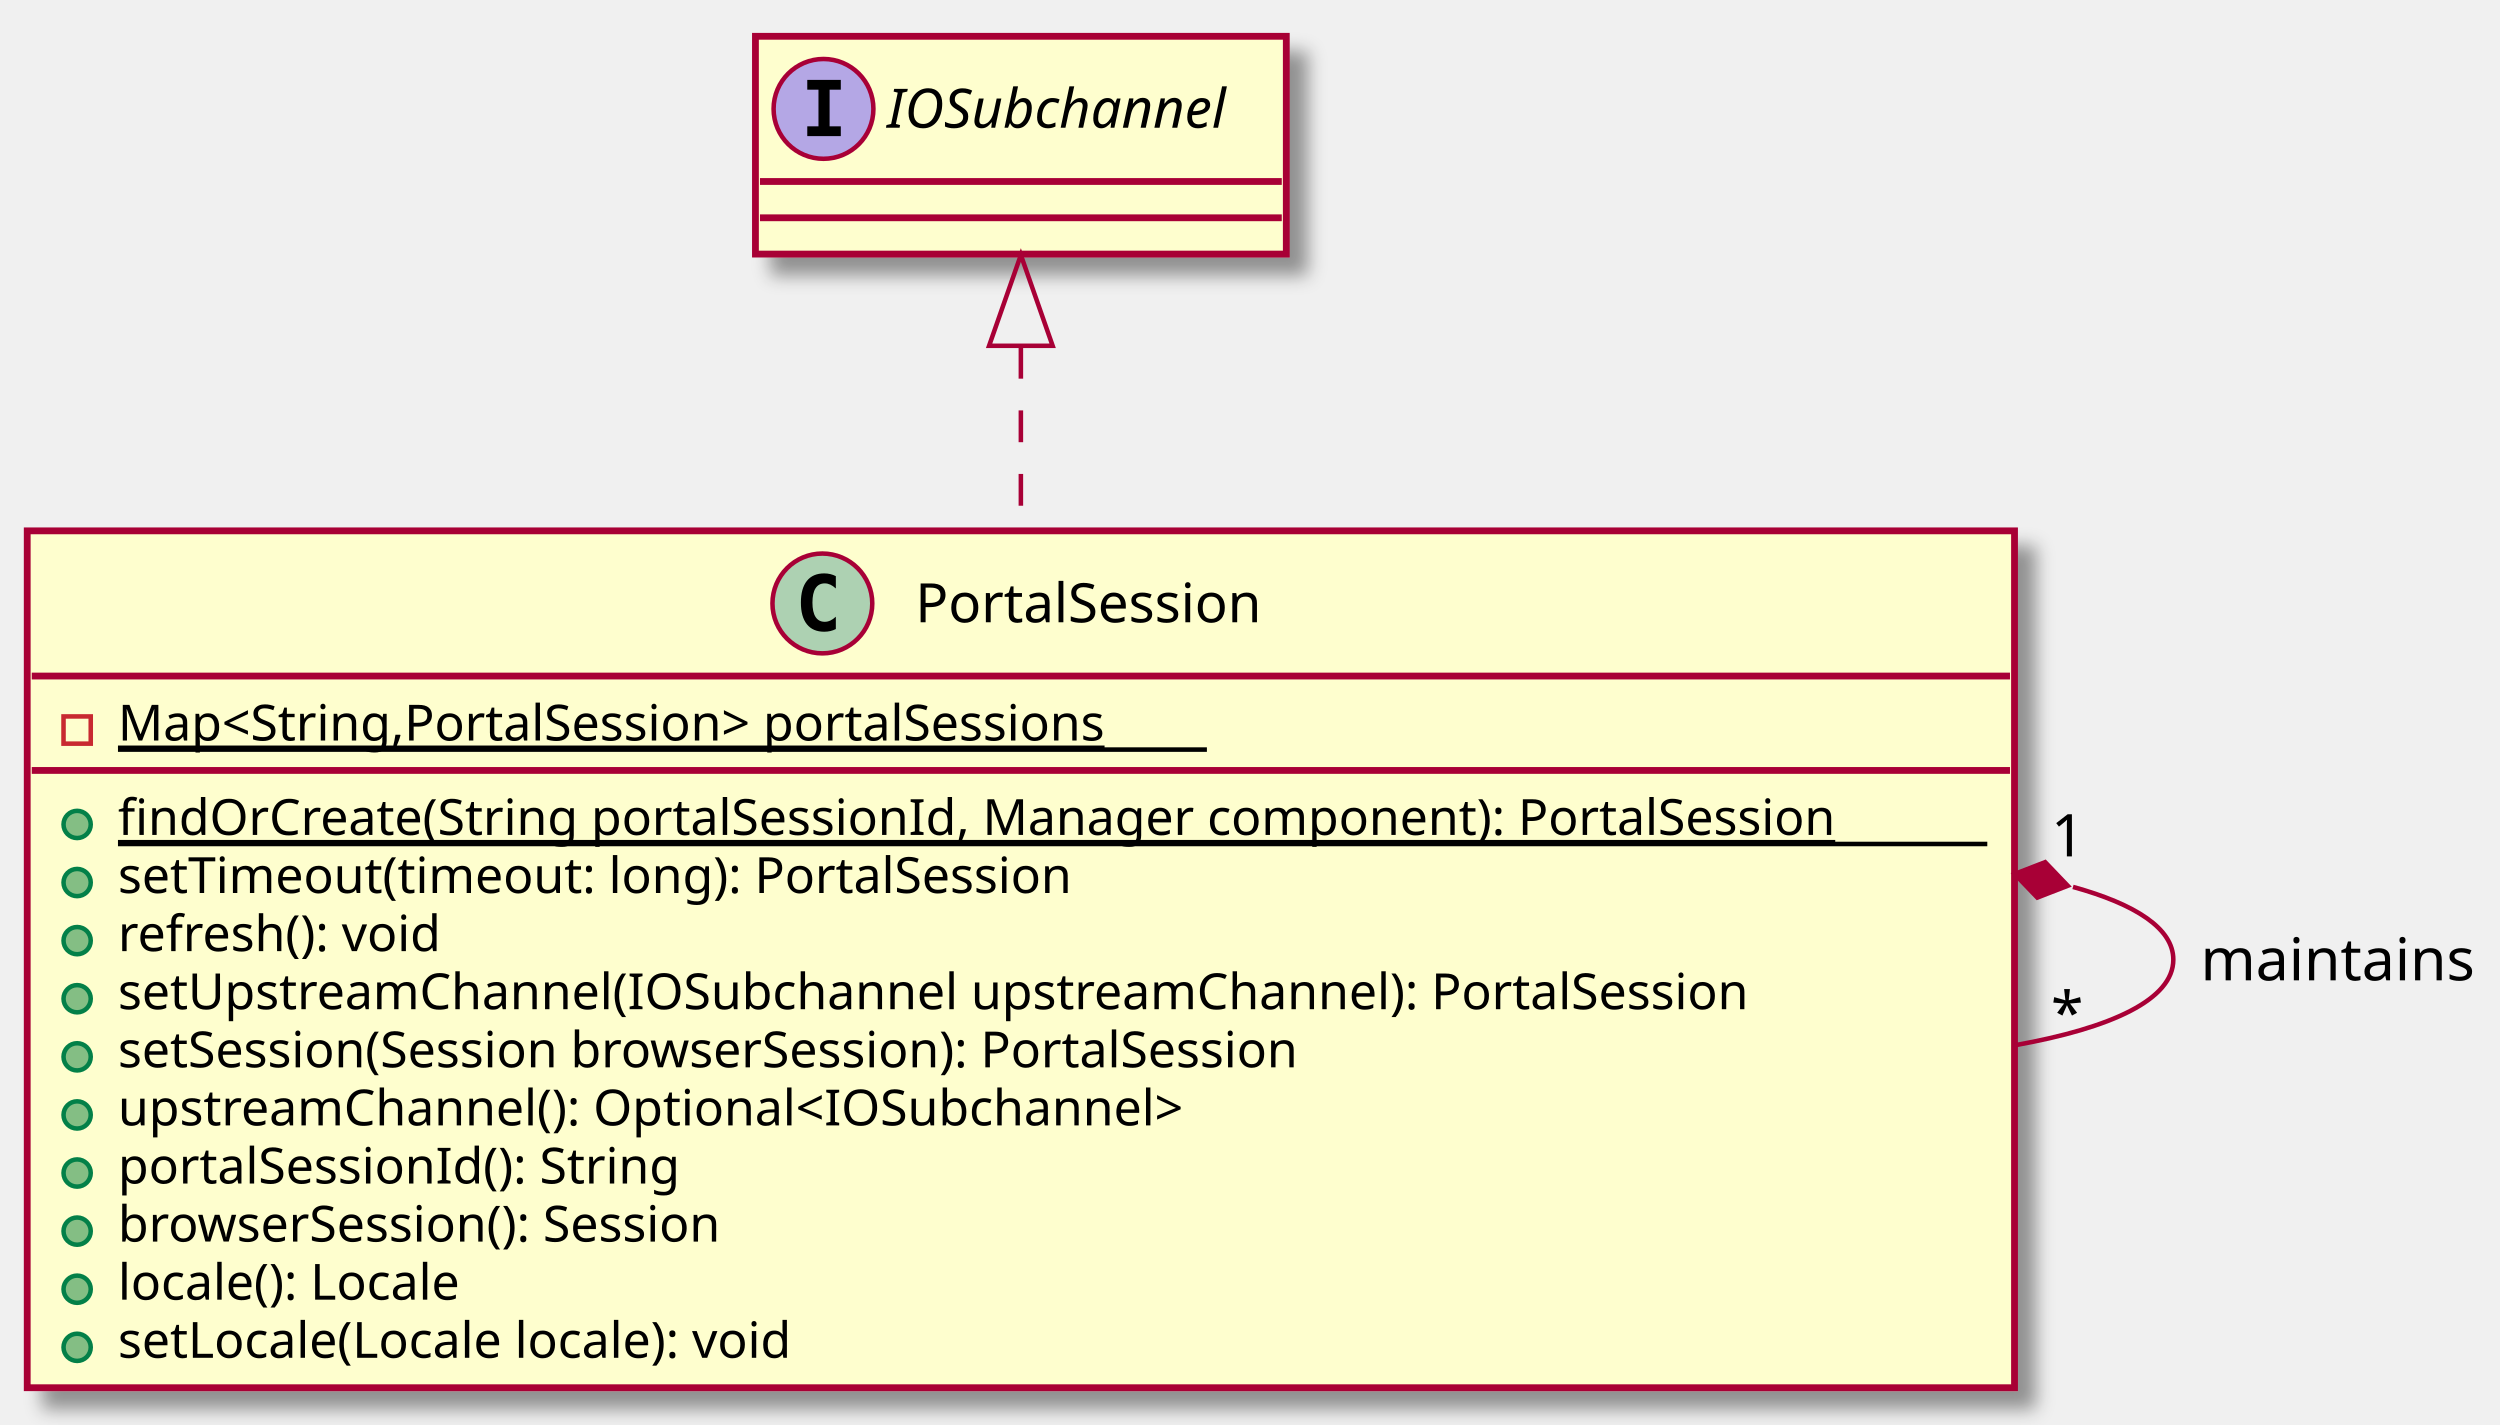
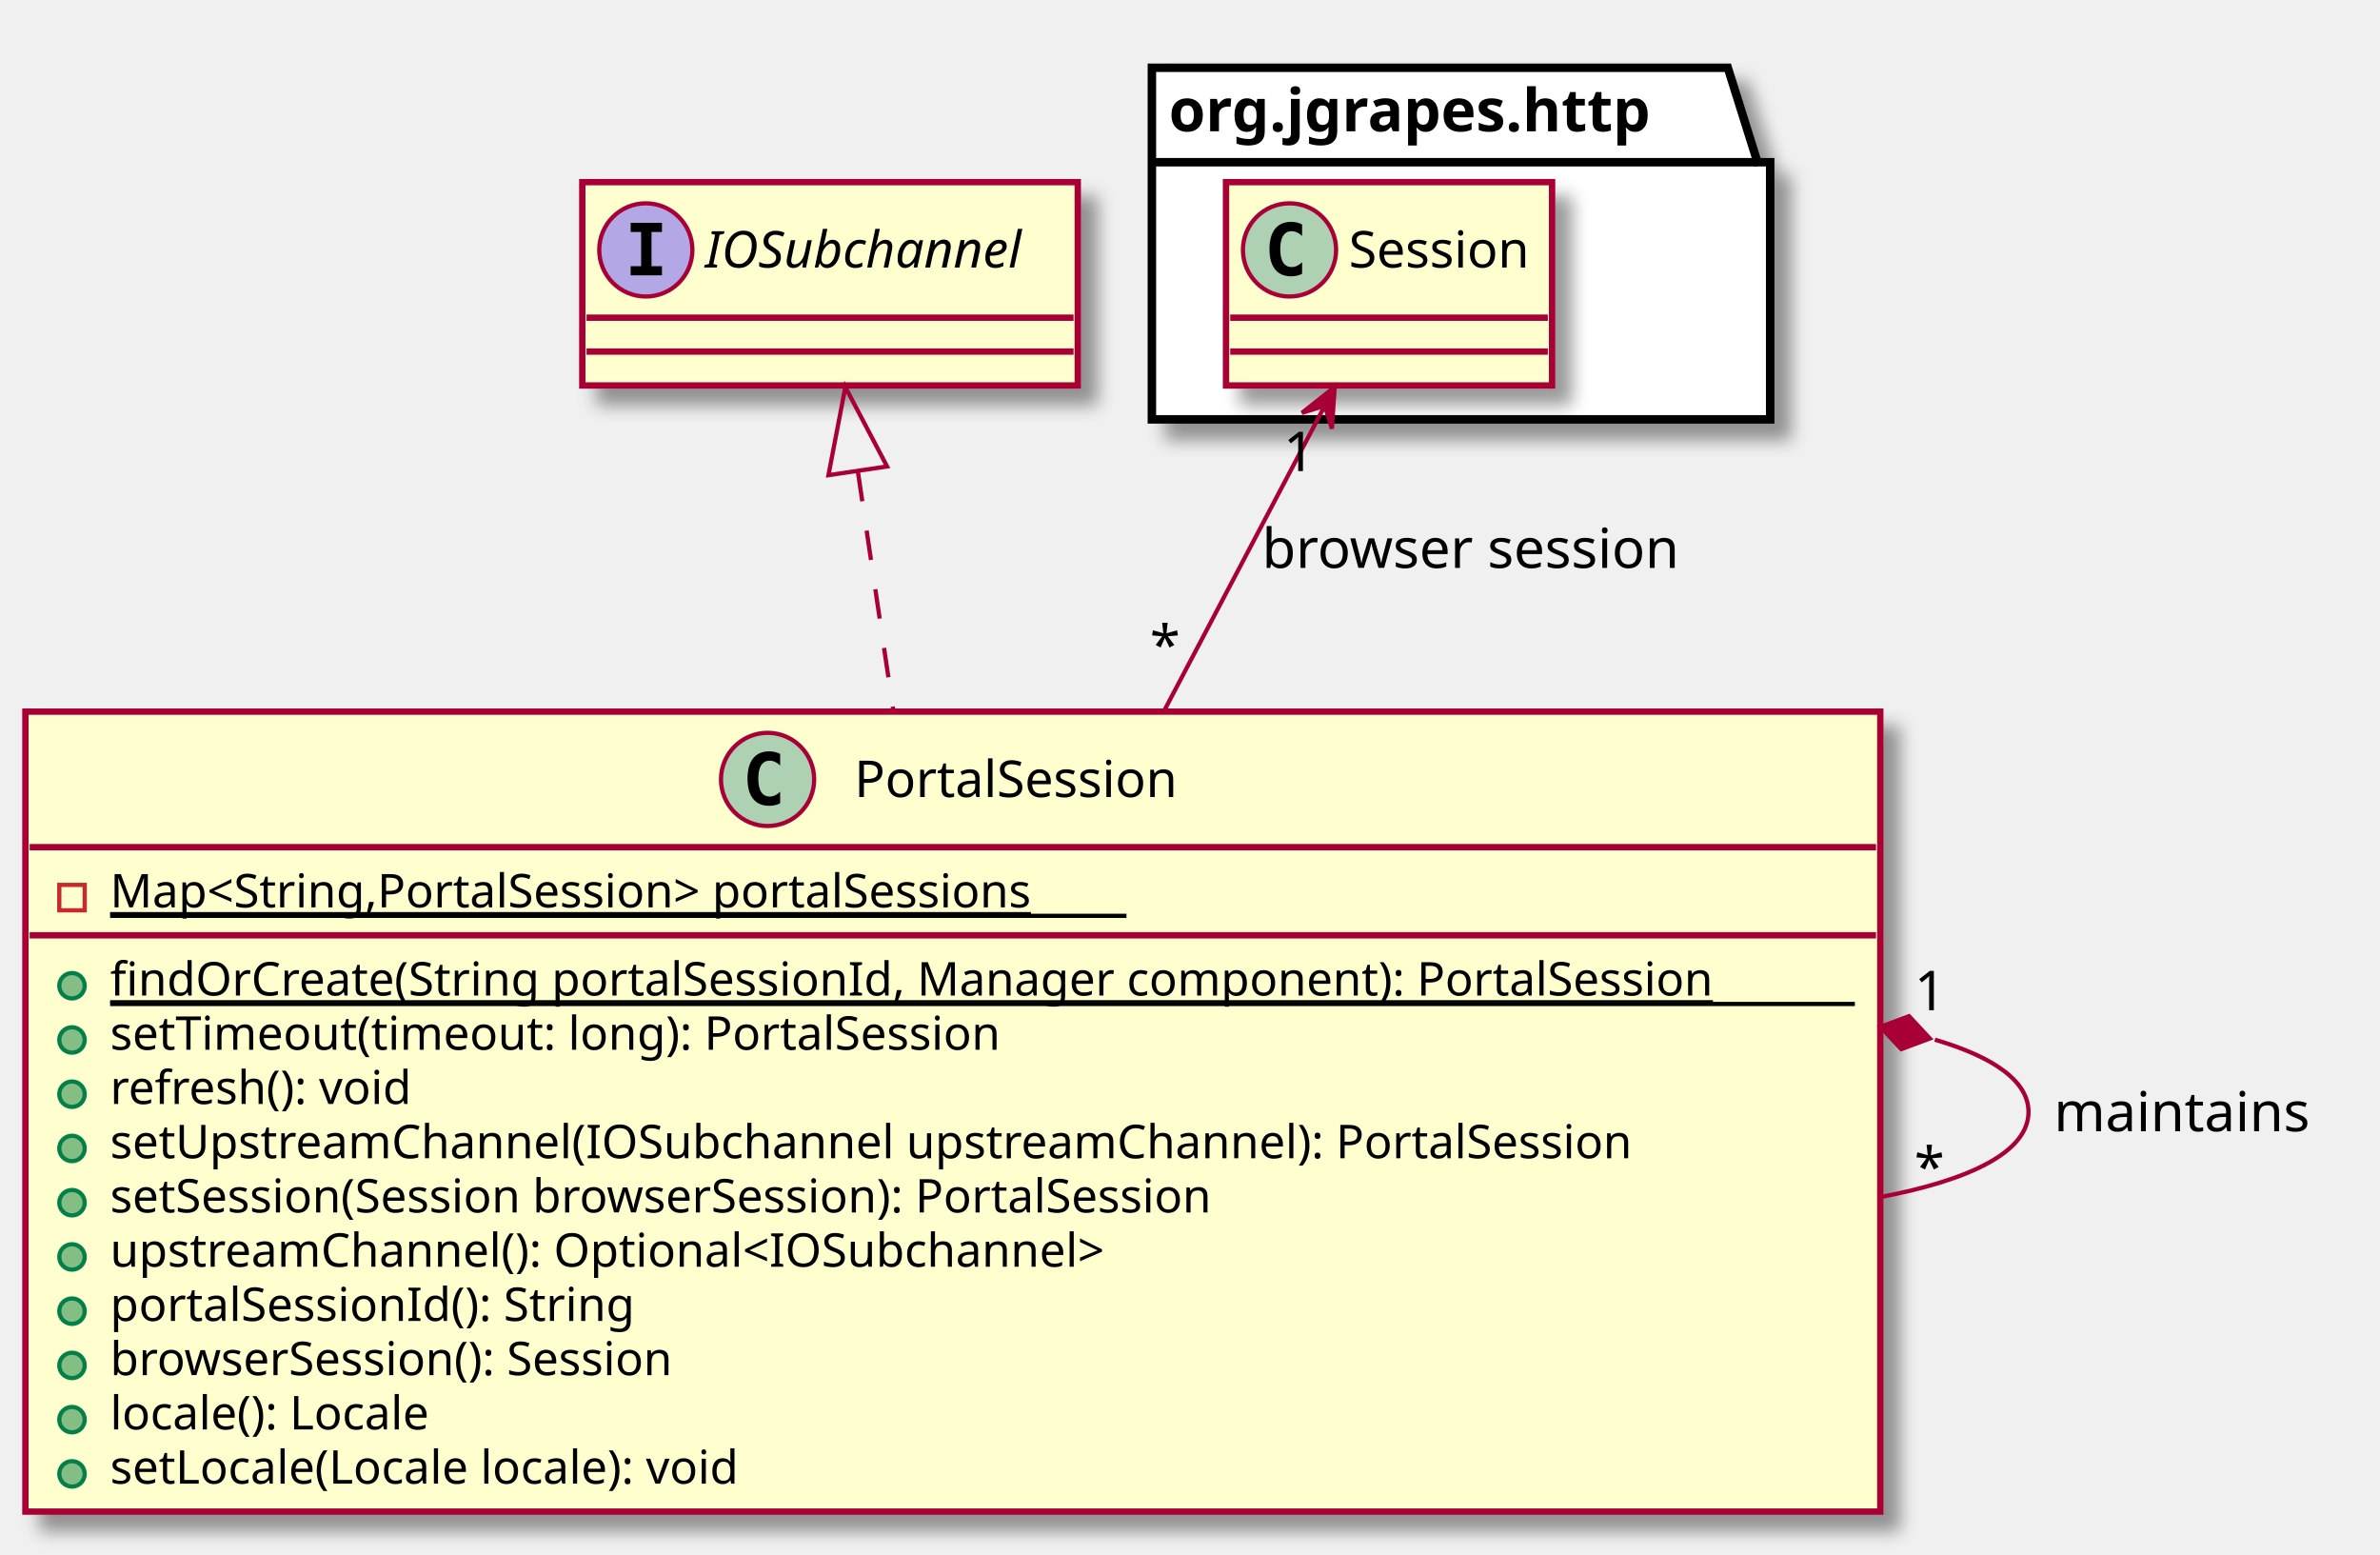
- <svg xmlns="http://www.w3.org/2000/svg" contentScriptType="application/ecmascript" contentStyleType="text/css" height="314px" preserveAspectRatio="none" style="width:551px;height:314px;" version="1.1" viewBox="0 0 551 314" width="551px" zoomAndPan="magnify">
+ <svg xmlns="http://www.w3.org/2000/svg" contentScriptType="application/ecmascript" contentStyleType="text/css" height="367px" preserveAspectRatio="none" style="width:562px;height:367px;" version="1.1" viewBox="0 0 562 367" width="562px" zoomAndPan="magnify">
  <defs>
-     <filter height="300%" id="frwdeqb" width="300%" x="-1" y="-1">
+     <filter height="300%" id="fb4wj60arfhkt" width="300%" x="-1" y="-1">
      <feGaussianBlur result="blurOut" stdDeviation="2.0" />
      <feColorMatrix in="blurOut" result="blurOut2" type="matrix" values="0 0 0 0 0 0 0 0 0 0 0 0 0 0 0 0 0 0 .4 0" />
      <feOffset dx="4.0" dy="4.0" in="blurOut2" result="blurOut3" />
      <feBlend in="SourceGraphic" in2="blurOut3" mode="normal" />
    </filter>
  </defs>
  <g>
-     <rect fill="#FEFECE" filter="url(#frwdeqb)" height="188.852" style="stroke: #A80036; stroke-width: 1.5;" width="438" x="6" y="117" />
-     <ellipse cx="181.25" cy="133" fill="#ADD1B2" rx="11" ry="11" style="stroke: #A80036; stroke-width: 1.0;" />
-     <path d="M184.219,138.641 Q183.641,138.938 183,139.086 Q182.359,139.234 181.656,139.234 Q179.156,139.234 177.836,137.586 Q176.516,135.938 176.516,132.812 Q176.516,129.688 177.836,128.031 Q179.156,126.375 181.656,126.375 Q182.359,126.375 183.008,126.531 Q183.656,126.688 184.219,126.984 L184.219,129.703 Q183.594,129.125 183,128.852 Q182.406,128.578 181.781,128.578 Q180.438,128.578 179.75,129.648 Q179.062,130.719 179.062,132.812 Q179.062,134.906 179.75,135.977 Q180.438,137.047 181.781,137.047 Q182.406,137.047 183,136.773 Q183.594,136.5 184.219,135.922 L184.219,138.641 Z " />
-     <text fill="#000000" font-family="sans-serif" font-size="12" lengthAdjust="spacingAndGlyphs" textLength="79" x="201.75" y="137.154">PortalSession</text>
-     <line style="stroke: #A80036; stroke-width: 1.5;" x1="7" x2="443" y1="149" y2="149" />
-     <rect fill="none" height="6" style="stroke: #C82930; stroke-width: 1.0;" width="6" x="14" y="157.902" />
-     <text fill="#000000" font-family="sans-serif" font-size="11" lengthAdjust="spacingAndGlyphs" text-decoration="underline" textLength="240" x="26" y="163.21">Map&lt;String,PortalSession&gt; portalSessions</text>
-     <line style="stroke: #000000; stroke-width: 1.0;" x1="26" x2="266" y1="165.21" y2="165.21" />
-     <line style="stroke: #A80036; stroke-width: 1.5;" x1="7" x2="443" y1="169.805" y2="169.805" />
-     <ellipse cx="17" cy="181.707" fill="#84BE84" rx="3" ry="3" style="stroke: #038048; stroke-width: 1.0;" />
-     <text fill="#000000" font-family="sans-serif" font-size="11" lengthAdjust="spacingAndGlyphs" text-decoration="underline" textLength="412" x="26" y="184.015">findOrCreate(String portalSessionId, Manager component): PortalSession</text>
-     <line style="stroke: #000000; stroke-width: 1.0;" x1="26" x2="438" y1="186.015" y2="186.015" />
-     <ellipse cx="17" cy="194.512" fill="#84BE84" rx="3" ry="3" style="stroke: #038048; stroke-width: 1.0;" />
-     <text fill="#000000" font-family="sans-serif" font-size="11" lengthAdjust="spacingAndGlyphs" textLength="230" x="26" y="196.82">setTimeout(timeout: long): PortalSession</text>
-     <ellipse cx="17" cy="207.316" fill="#84BE84" rx="3" ry="3" style="stroke: #038048; stroke-width: 1.0;" />
-     <text fill="#000000" font-family="sans-serif" font-size="11" lengthAdjust="spacingAndGlyphs" textLength="81" x="26" y="209.625">refresh(): void</text>
-     <ellipse cx="17" cy="220.121" fill="#84BE84" rx="3" ry="3" style="stroke: #038048; stroke-width: 1.0;" />
-     <text fill="#000000" font-family="sans-serif" font-size="11" lengthAdjust="spacingAndGlyphs" textLength="391" x="26" y="222.429">setUpstreamChannel(IOSubchannel upstreamChannel): PortalSession</text>
-     <ellipse cx="17" cy="232.926" fill="#84BE84" rx="3" ry="3" style="stroke: #038048; stroke-width: 1.0;" />
-     <text fill="#000000" font-family="sans-serif" font-size="11" lengthAdjust="spacingAndGlyphs" textLength="288" x="26" y="235.234">setSession(Session browserSession): PortalSession</text>
-     <ellipse cx="17" cy="245.731" fill="#84BE84" rx="3" ry="3" style="stroke: #038048; stroke-width: 1.0;" />
-     <text fill="#000000" font-family="sans-serif" font-size="11" lengthAdjust="spacingAndGlyphs" textLength="258" x="26" y="248.039">upstreamChannel(): Optional&lt;IOSubchannel&gt;</text>
-     <ellipse cx="17" cy="258.535" fill="#84BE84" rx="3" ry="3" style="stroke: #038048; stroke-width: 1.0;" />
-     <text fill="#000000" font-family="sans-serif" font-size="11" lengthAdjust="spacingAndGlyphs" textLength="135" x="26" y="260.843">portalSessionId(): String</text>
-     <ellipse cx="17" cy="271.34" fill="#84BE84" rx="3" ry="3" style="stroke: #038048; stroke-width: 1.0;" />
-     <text fill="#000000" font-family="sans-serif" font-size="11" lengthAdjust="spacingAndGlyphs" textLength="148" x="26" y="273.648">browserSession(): Session</text>
-     <ellipse cx="17" cy="284.144" fill="#84BE84" rx="3" ry="3" style="stroke: #038048; stroke-width: 1.0;" />
-     <text fill="#000000" font-family="sans-serif" font-size="11" lengthAdjust="spacingAndGlyphs" textLength="85" x="26" y="286.453">locale(): Locale</text>
-     <ellipse cx="17" cy="296.949" fill="#84BE84" rx="3" ry="3" style="stroke: #038048; stroke-width: 1.0;" />
-     <text fill="#000000" font-family="sans-serif" font-size="11" lengthAdjust="spacingAndGlyphs" textLength="166" x="26" y="299.257">setLocale(Locale locale): void</text>
-     <rect fill="#FEFECE" filter="url(#frwdeqb)" height="48" style="stroke: #A80036; stroke-width: 1.5;" width="117" x="166.5" y="8" />
-     <ellipse cx="181.5" cy="24" fill="#B4A7E5" rx="11" ry="11" style="stroke: #A80036; stroke-width: 1.0;" />
-     <path d="M177.922,19.766 L177.922,17.609 L185.312,17.609 L185.312,19.766 L182.844,19.766 L182.844,27.844 L185.312,27.844 L185.312,30 L177.922,30 L177.922,27.844 L180.391,27.844 L180.391,19.766 L177.922,19.766 Z " />
-     <text fill="#000000" font-family="sans-serif" font-size="12" font-style="italic" lengthAdjust="spacingAndGlyphs" textLength="85" x="195.5" y="28.154">IOSubchannel</text>
-     <line style="stroke: #A80036; stroke-width: 1.5;" x1="167.5" x2="282.5" y1="40" y2="40" />
-     <line style="stroke: #A80036; stroke-width: 1.5;" x1="167.5" x2="282.5" y1="48" y2="48" />
-     <path d="M225,76.459 C225,88.806 225,102.702 225,116.763 " fill="none" style="stroke: #A80036; stroke-width: 1.0; stroke-dasharray: 7.0,7.0;" />
-     <polygon fill="none" points="218,76.208,225,56.208,232,76.208,218,76.208" style="stroke: #A80036; stroke-width: 1.0;" />
-     <path d="M456.883,195.476 C470.711,199.3 479,204.641 479,211.5 C479,220.279 465.419,226.572 444.026,230.379 " fill="none" style="stroke: #A80036; stroke-width: 1.0;" />
-     <polygon fill="#A80036" points="444.026,192.621,449.016,197.827,455.74,195.222,450.75,190.017,444.026,192.621" style="stroke: #A80036; stroke-width: 1.0;" />
-     <text fill="#000000" font-family="sans-serif" font-size="13" lengthAdjust="spacingAndGlyphs" textLength="65" x="485" y="216.067">maintains</text>
-     <text fill="#000000" font-family="sans-serif" font-size="13" lengthAdjust="spacingAndGlyphs" textLength="8" x="452.041" y="188.745">1</text>
-     <text fill="#000000" font-family="sans-serif" font-size="13" lengthAdjust="spacingAndGlyphs" textLength="7" x="452.023" y="227.86">*</text>
+     <polygon fill="#FFFFFF" filter="url(#fb4wj60arfhkt)" points="272,16,408,16,415,38.297,418,38.297,418,99,272,99,272,16" style="stroke: #000000; stroke-width: 2.0;" />
+     <line style="stroke: #000000; stroke-width: 2.0;" x1="272" x2="415" y1="38.297" y2="38.297" />
+     <text fill="#000000" font-family="sans-serif" font-size="14" font-weight="bold" lengthAdjust="spacingAndGlyphs" textLength="130" x="276" y="30.995">org.jgrapes.http</text>
+     <rect fill="#FEFECE" filter="url(#fb4wj60arfhkt)" height="48" id="Session" style="stroke: #A80036; stroke-width: 1.5;" width="77" x="289.5" y="43" />
+     <ellipse cx="304.5" cy="59" fill="#ADD1B2" rx="11" ry="11" style="stroke: #A80036; stroke-width: 1.0;" />
+     <path d="M307.469,64.641 Q306.891,64.938 306.25,65.086 Q305.609,65.234 304.906,65.234 Q302.406,65.234 301.086,63.586 Q299.766,61.938 299.766,58.812 Q299.766,55.688 301.086,54.031 Q302.406,52.375 304.906,52.375 Q305.609,52.375 306.258,52.531 Q306.906,52.688 307.469,52.984 L307.469,55.703 Q306.844,55.125 306.25,54.852 Q305.656,54.578 305.031,54.578 Q303.688,54.578 303,55.648 Q302.312,56.719 302.312,58.812 Q302.312,60.906 303,61.977 Q303.688,63.047 305.031,63.047 Q305.656,63.047 306.25,62.773 Q306.844,62.5 307.469,61.922 L307.469,64.641 Z " />
+     <text fill="#000000" font-family="sans-serif" font-size="12" lengthAdjust="spacingAndGlyphs" textLength="45" x="318.5" y="63.154">Session</text>
+     <line style="stroke: #A80036; stroke-width: 1.5;" x1="290.5" x2="365.5" y1="75" y2="75" />
+     <line style="stroke: #A80036; stroke-width: 1.5;" x1="290.5" x2="365.5" y1="83" y2="83" />
+     <rect fill="#FEFECE" filter="url(#fb4wj60arfhkt)" height="188.852" id="PortalSession" style="stroke: #A80036; stroke-width: 1.5;" width="438" x="6" y="168" />
+     <ellipse cx="181.25" cy="184" fill="#ADD1B2" rx="11" ry="11" style="stroke: #A80036; stroke-width: 1.0;" />
+     <path d="M184.219,189.641 Q183.641,189.938 183,190.086 Q182.359,190.234 181.656,190.234 Q179.156,190.234 177.836,188.586 Q176.516,186.938 176.516,183.812 Q176.516,180.688 177.836,179.031 Q179.156,177.375 181.656,177.375 Q182.359,177.375 183.008,177.531 Q183.656,177.688 184.219,177.984 L184.219,180.703 Q183.594,180.125 183,179.852 Q182.406,179.578 181.781,179.578 Q180.438,179.578 179.75,180.648 Q179.062,181.719 179.062,183.812 Q179.062,185.906 179.75,186.977 Q180.438,188.047 181.781,188.047 Q182.406,188.047 183,187.773 Q183.594,187.5 184.219,186.922 L184.219,189.641 Z " />
+     <text fill="#000000" font-family="sans-serif" font-size="12" lengthAdjust="spacingAndGlyphs" textLength="79" x="201.75" y="188.154">PortalSession</text>
+     <line style="stroke: #A80036; stroke-width: 1.5;" x1="7" x2="443" y1="200" y2="200" />
+     <rect fill="none" height="6" style="stroke: #C82930; stroke-width: 1.0;" width="6" x="14" y="208.902" />
+     <text fill="#000000" font-family="sans-serif" font-size="11" lengthAdjust="spacingAndGlyphs" text-decoration="underline" textLength="240" x="26" y="214.21">Map&lt;String,PortalSession&gt; portalSessions</text>
+     <line style="stroke: #000000; stroke-width: 1.0;" x1="26" x2="266" y1="216.21" y2="216.21" />
+     <line style="stroke: #A80036; stroke-width: 1.5;" x1="7" x2="443" y1="220.805" y2="220.805" />
+     <ellipse cx="17" cy="232.707" fill="#84BE84" rx="3" ry="3" style="stroke: #038048; stroke-width: 1.0;" />
+     <text fill="#000000" font-family="sans-serif" font-size="11" lengthAdjust="spacingAndGlyphs" text-decoration="underline" textLength="412" x="26" y="235.015">findOrCreate(String portalSessionId, Manager component): PortalSession</text>
+     <line style="stroke: #000000; stroke-width: 1.0;" x1="26" x2="438" y1="237.015" y2="237.015" />
+     <ellipse cx="17" cy="245.512" fill="#84BE84" rx="3" ry="3" style="stroke: #038048; stroke-width: 1.0;" />
+     <text fill="#000000" font-family="sans-serif" font-size="11" lengthAdjust="spacingAndGlyphs" textLength="230" x="26" y="247.82">setTimeout(timeout: long): PortalSession</text>
+     <ellipse cx="17" cy="258.316" fill="#84BE84" rx="3" ry="3" style="stroke: #038048; stroke-width: 1.0;" />
+     <text fill="#000000" font-family="sans-serif" font-size="11" lengthAdjust="spacingAndGlyphs" textLength="81" x="26" y="260.625">refresh(): void</text>
+     <ellipse cx="17" cy="271.121" fill="#84BE84" rx="3" ry="3" style="stroke: #038048; stroke-width: 1.0;" />
+     <text fill="#000000" font-family="sans-serif" font-size="11" lengthAdjust="spacingAndGlyphs" textLength="391" x="26" y="273.429">setUpstreamChannel(IOSubchannel upstreamChannel): PortalSession</text>
+     <ellipse cx="17" cy="283.926" fill="#84BE84" rx="3" ry="3" style="stroke: #038048; stroke-width: 1.0;" />
+     <text fill="#000000" font-family="sans-serif" font-size="11" lengthAdjust="spacingAndGlyphs" textLength="288" x="26" y="286.234">setSession(Session browserSession): PortalSession</text>
+     <ellipse cx="17" cy="296.731" fill="#84BE84" rx="3" ry="3" style="stroke: #038048; stroke-width: 1.0;" />
+     <text fill="#000000" font-family="sans-serif" font-size="11" lengthAdjust="spacingAndGlyphs" textLength="258" x="26" y="299.039">upstreamChannel(): Optional&lt;IOSubchannel&gt;</text>
+     <ellipse cx="17" cy="309.535" fill="#84BE84" rx="3" ry="3" style="stroke: #038048; stroke-width: 1.0;" />
+     <text fill="#000000" font-family="sans-serif" font-size="11" lengthAdjust="spacingAndGlyphs" textLength="135" x="26" y="311.843">portalSessionId(): String</text>
+     <ellipse cx="17" cy="322.34" fill="#84BE84" rx="3" ry="3" style="stroke: #038048; stroke-width: 1.0;" />
+     <text fill="#000000" font-family="sans-serif" font-size="11" lengthAdjust="spacingAndGlyphs" textLength="148" x="26" y="324.648">browserSession(): Session</text>
+     <ellipse cx="17" cy="335.144" fill="#84BE84" rx="3" ry="3" style="stroke: #038048; stroke-width: 1.0;" />
+     <text fill="#000000" font-family="sans-serif" font-size="11" lengthAdjust="spacingAndGlyphs" textLength="85" x="26" y="337.453">locale(): Locale</text>
+     <ellipse cx="17" cy="347.949" fill="#84BE84" rx="3" ry="3" style="stroke: #038048; stroke-width: 1.0;" />
+     <text fill="#000000" font-family="sans-serif" font-size="11" lengthAdjust="spacingAndGlyphs" textLength="166" x="26" y="350.257">setLocale(Locale locale): void</text>
+     <rect fill="#FEFECE" filter="url(#fb4wj60arfhkt)" height="48" id="IOSubchannel" style="stroke: #A80036; stroke-width: 1.5;" width="117" x="137.5" y="43" />
+     <ellipse cx="152.5" cy="59" fill="#B4A7E5" rx="11" ry="11" style="stroke: #A80036; stroke-width: 1.0;" />
+     <path d="M148.922,54.766 L148.922,52.609 L156.312,52.609 L156.312,54.766 L153.844,54.766 L153.844,62.844 L156.312,62.844 L156.312,65 L148.922,65 L148.922,62.844 L151.391,62.844 L151.391,54.766 L148.922,54.766 Z " />
+     <text fill="#000000" font-family="sans-serif" font-size="12" font-style="italic" lengthAdjust="spacingAndGlyphs" textLength="85" x="166.5" y="63.154">IOSubchannel</text>
+     <line style="stroke: #A80036; stroke-width: 1.5;" x1="138.5" x2="253.5" y1="75" y2="75" />
+     <line style="stroke: #A80036; stroke-width: 1.5;" x1="138.5" x2="253.5" y1="83" y2="83" />
+     <path d="M202.589,111.418 C205.078,128.199 208.016,148.004 210.93,167.651 " fill="none" id="IOSubchannel-PortalSession" style="stroke: #A80036; stroke-width: 1.0; stroke-dasharray: 7.0,7.0;" />
+     <polygon fill="none" points="195.625,112.176,199.614,91.365,209.473,110.121,195.625,112.176" style="stroke: #A80036; stroke-width: 1.0;" />
+     <path d="M456.883,245.442 C470.711,249.513 479,255.199 479,262.5 C479,271.846 465.419,278.545 444.026,282.597 " fill="none" id="PortalSession-PortalSession" style="stroke: #A80036; stroke-width: 1.0;" />
+     <polygon fill="#A80036" points="444.026,242.403,448.945,247.676,455.704,245.164,450.785,239.891,444.026,242.403" style="stroke: #A80036; stroke-width: 1.0;" />
+     <text fill="#000000" font-family="sans-serif" font-size="13" lengthAdjust="spacingAndGlyphs" textLength="65" x="485" y="267.067">maintains</text>
+     <text fill="#000000" font-family="sans-serif" font-size="13" lengthAdjust="spacingAndGlyphs" textLength="8" x="452.041" y="238.483">1</text>
+     <text fill="#000000" font-family="sans-serif" font-size="13" lengthAdjust="spacingAndGlyphs" textLength="7" x="452.023" y="280.122">*</text>
+     <path d="M312.676,96.086 C302.565,115.277 288.696,141.602 274.971,167.651 " fill="none" id="Session-PortalSession" style="stroke: #A80036; stroke-width: 1.0;" />
+     <polygon fill="#A80036" points="315.163,91.365,307.429,97.463,312.833,95.788,314.507,101.192,315.163,91.365" style="stroke: #A80036; stroke-width: 1.0;" />
+     <text fill="#000000" font-family="sans-serif" font-size="13" lengthAdjust="spacingAndGlyphs" textLength="105" x="298" y="134.067">browser session</text>
+     <text fill="#000000" font-family="sans-serif" font-size="13" lengthAdjust="spacingAndGlyphs" textLength="8" x="303.059" y="111.215">1</text>
+     <text fill="#000000" font-family="sans-serif" font-size="13" lengthAdjust="spacingAndGlyphs" textLength="7" x="271.529" y="156.893">*</text>
  </g>
</svg>
